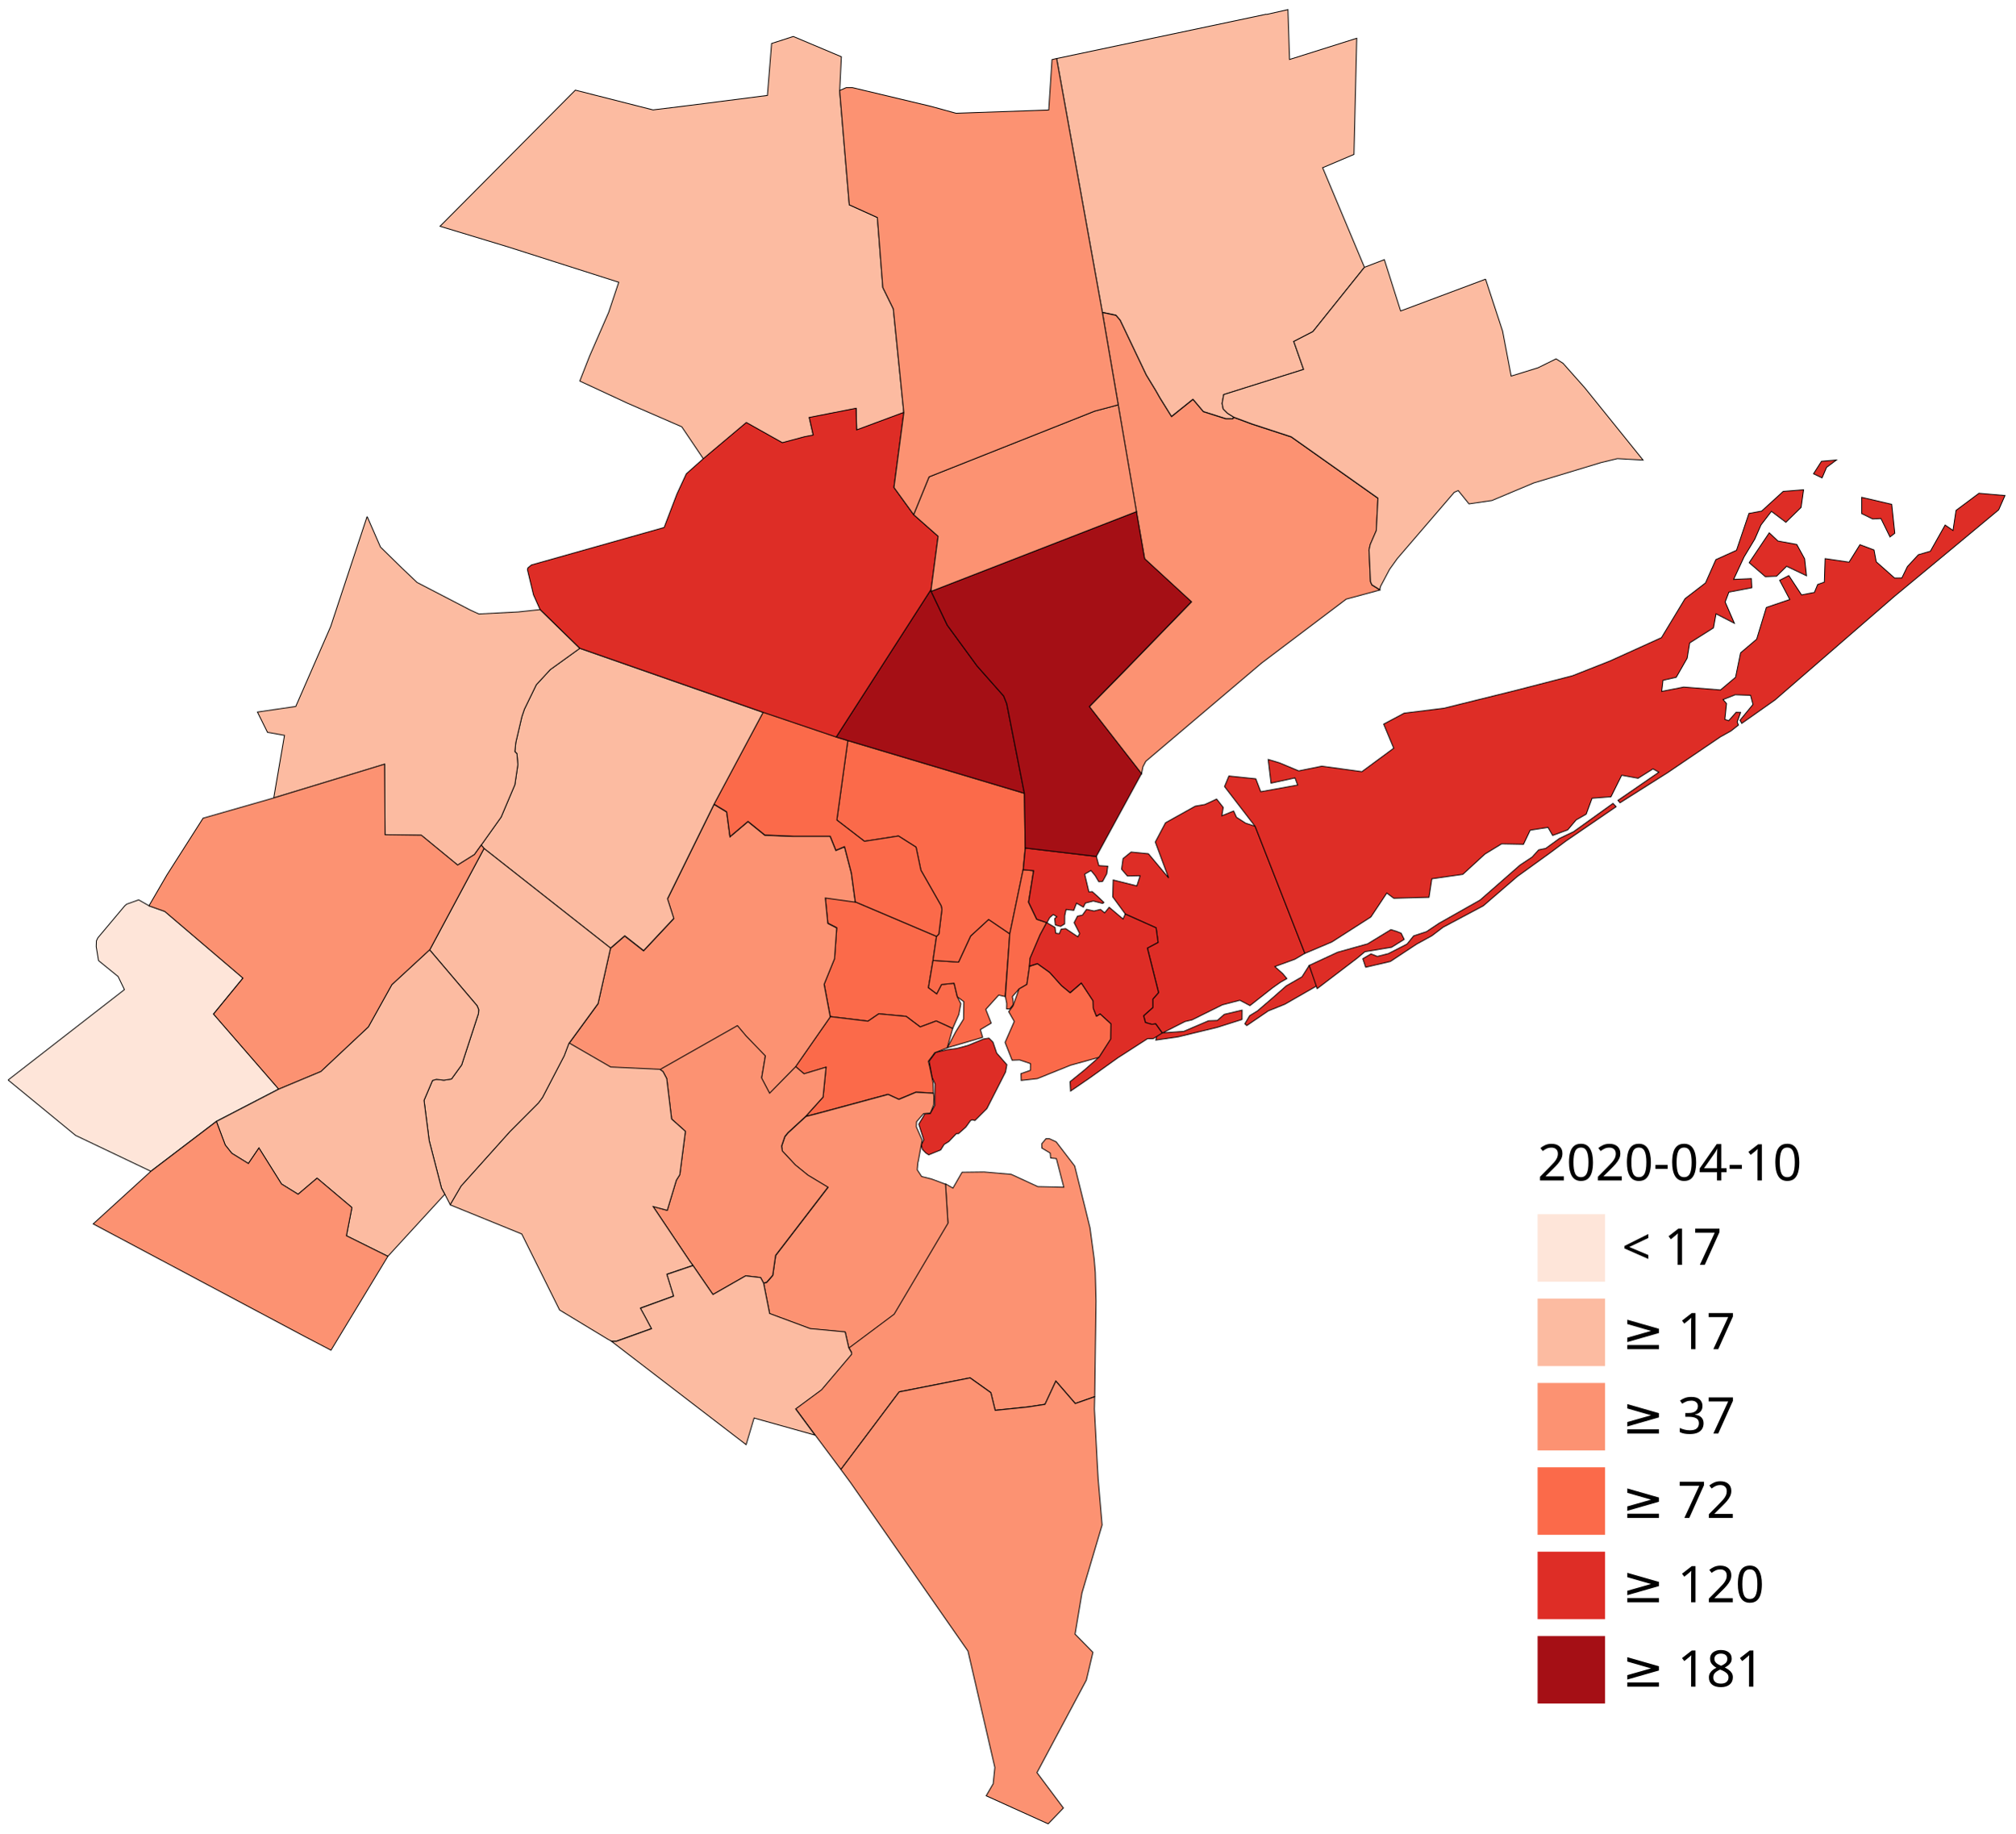
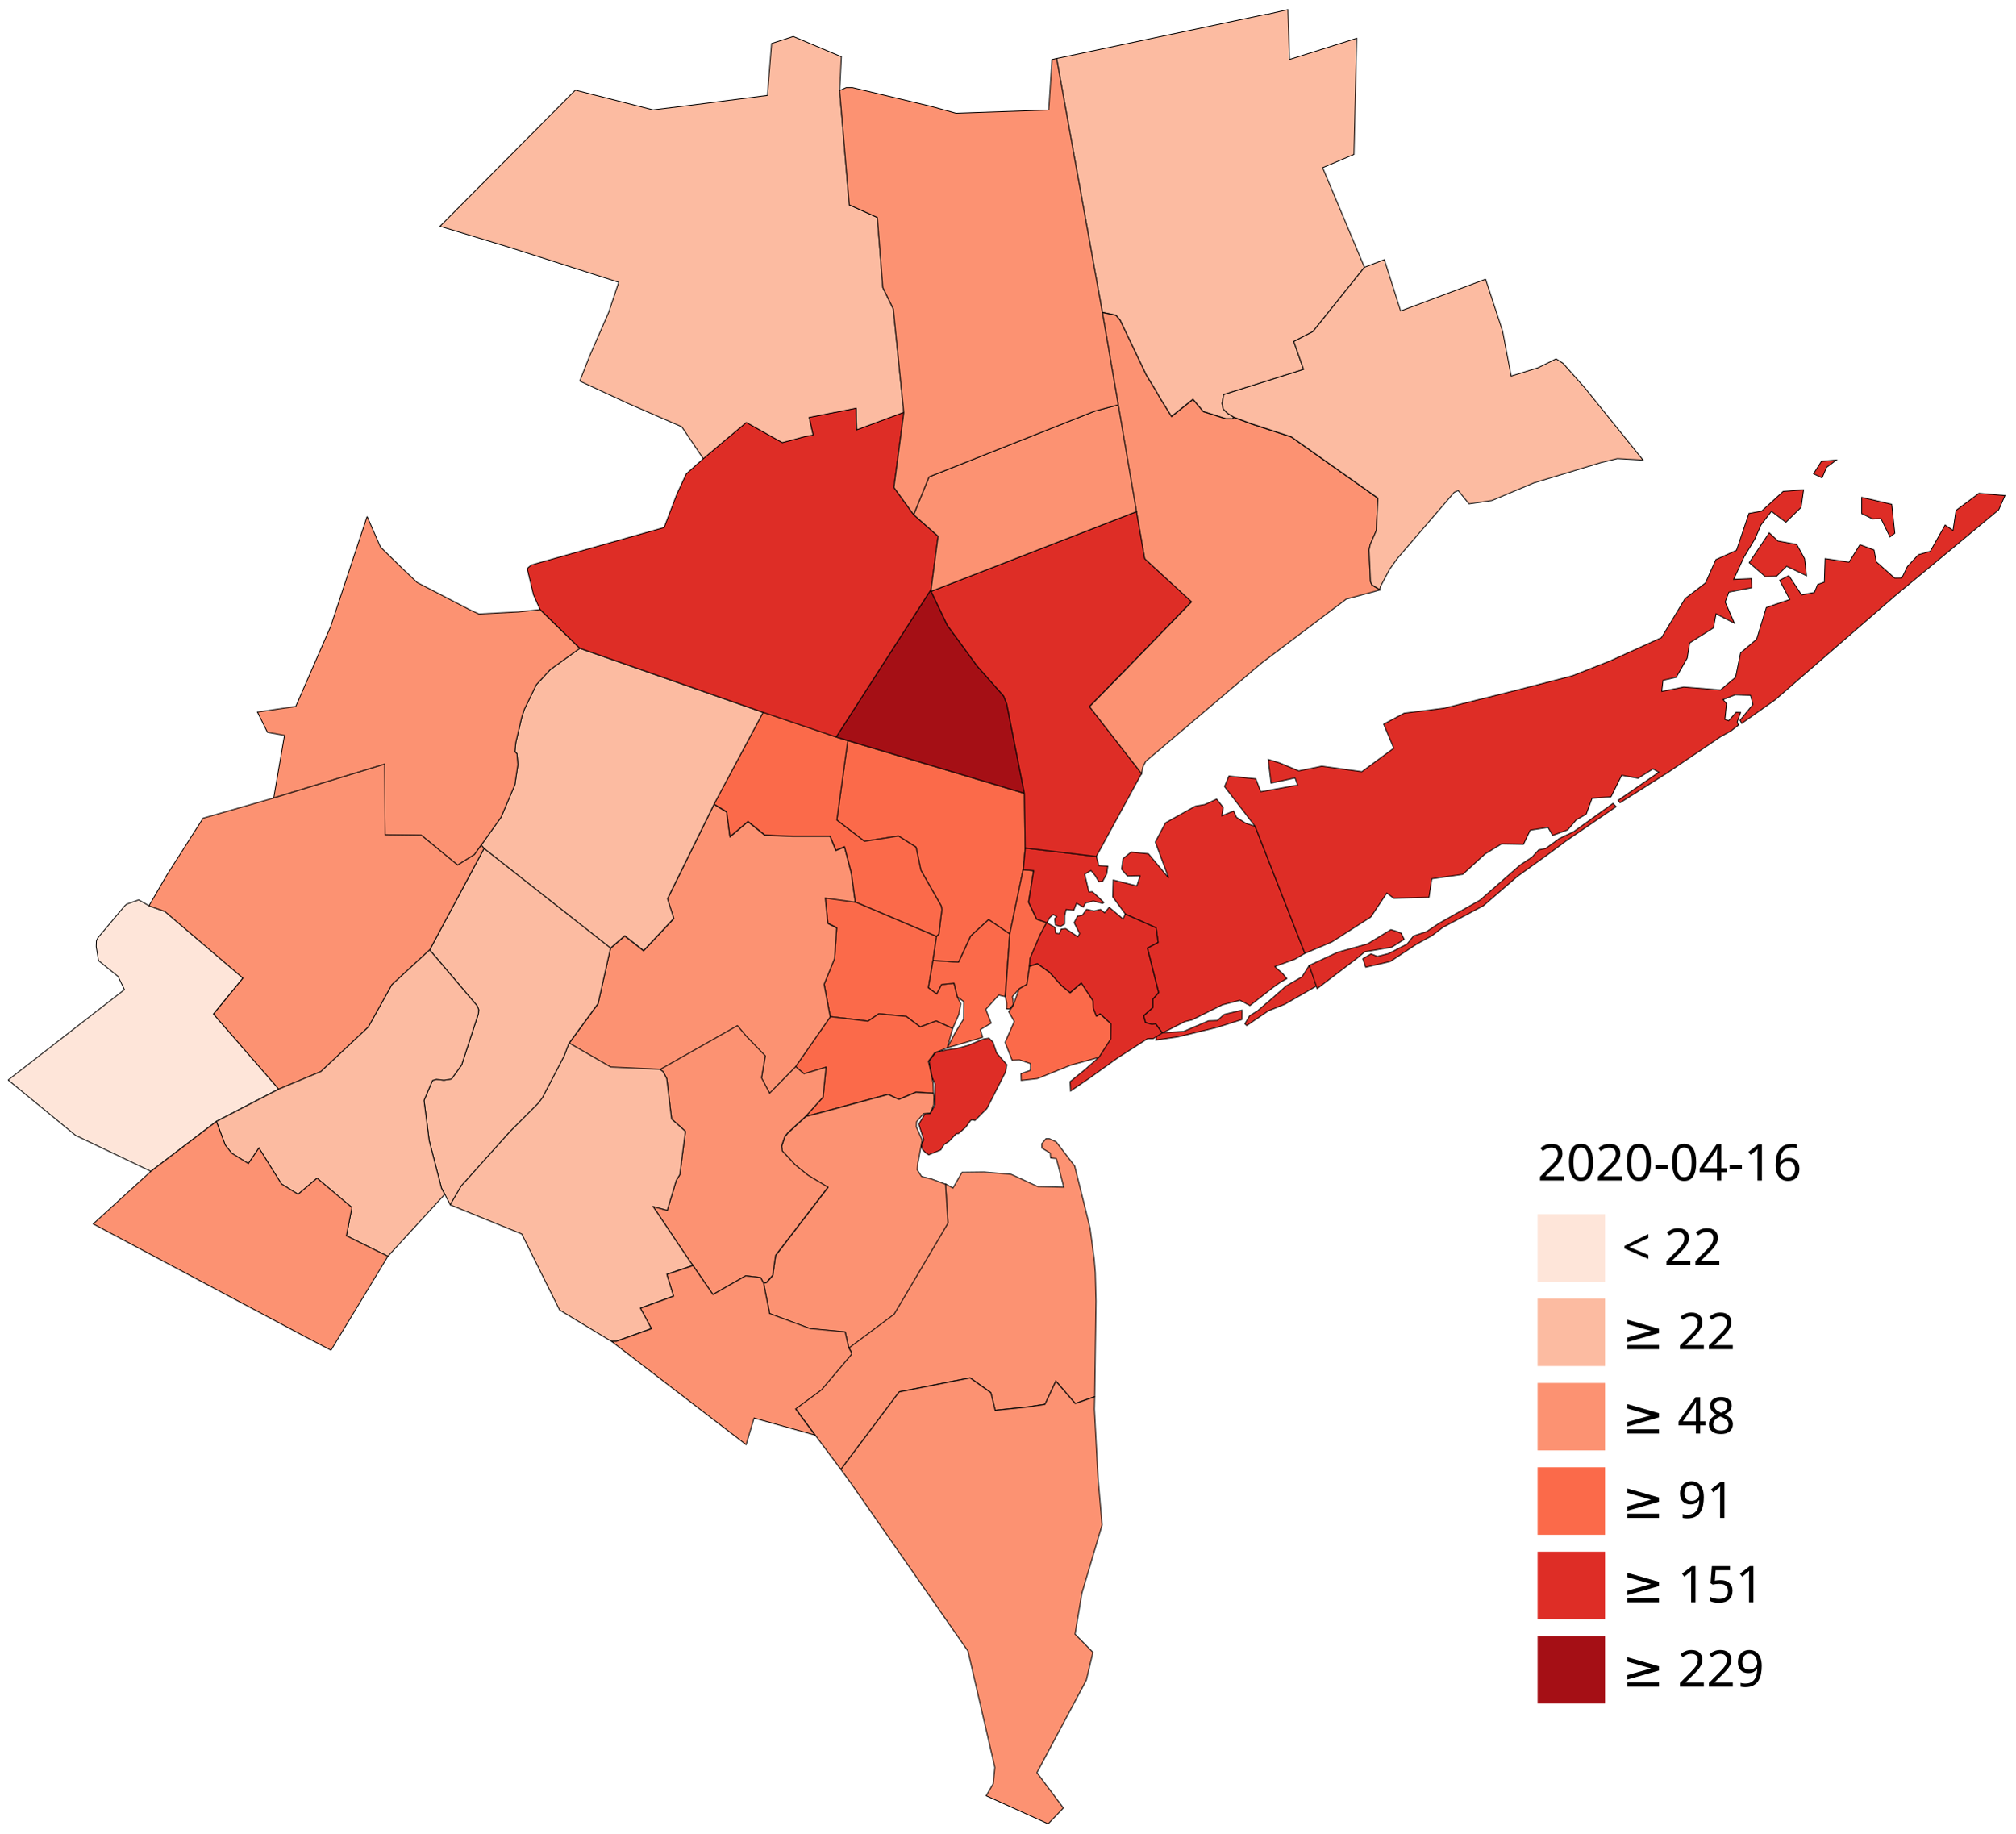
<svg xmlns="http://www.w3.org/2000/svg" id="svg4045" version="1.1" viewBox="0 0 316.019 287.485" height="1086.557" width="1194.401">
  <g transform="translate(108.116 49.338)" id="layer1">
    <g transform="matrix(4.55406 0 0 4.54983 -4052.057 -828.899)" id="g3993" stroke="#000" stroke-width="0.029">
      <path d="m 909.638,171.837 0.74,-0.168 0.055,1.719 2.314,-0.731 -0.095,4.002 -1.079,0.459 1.439,3.43 -1.776,2.218 -0.659,0.34 0.338,0.963 -2.75,0.867 -0.055,0.306 0.037,0.191 0.146,0.146 0.218,0.136 -0.032,0.05 h -0.241 l -0.775,-0.246 -0.357,-0.423 -0.739,0.594 -0.397,-0.639 -0.15,-0.264 -0.323,-0.531 -0.9,-1.89 -0.144,-0.168 -0.467,-0.1 -1.574,-8.743 7.224,-1.528" style="fill:#fcbba1" />
      <path d="m 904.534,185.29 -0.546,-3.182 0.467,0.1 0.144,0.168 0.9,1.89 0.323,0.531 0.15,0.264 0.397,0.639 0.739,-0.594 0.357,0.423 0.775,0.246 h 0.241 l 0.032,-0.05 0.626,0.233 1.351,0.442 2.988,2.115 -0.057,1.116 -0.209,0.481 -0.041,0.186 0.05,1.094 0.048,0.109 0.275,0.171 -1.159,0.314 -2.91,2.2 -3.992,3.389 -0.098,0.188 -0.05,0.247 -1.797,-2.312 1.252,-1.278 2.264,-2.334 -1.611,-1.483 -0.282,-1.623 -0.628,-3.68" style="fill:#fc9272" />
      <path d="m 917.183,180.958 0.587,1.792 0.295,1.549 0.926,-0.287 0.62,-0.307 0.241,0.154 0.747,0.843 2.008,2.492 -0.884,-0.05 -0.562,0.136 -2.314,0.7 -1.446,0.608 -0.788,0.115 -0.371,-0.459 -0.136,0.06 -1.961,2.283 -0.266,0.371 -0.314,0.594 -0.021,0.09 v 0.02 l -0.275,-0.171 -0.048,-0.109 -0.05,-1.094 0.041,-0.186 0.209,-0.481 0.057,-1.116 -2.988,-2.115 -1.351,-0.442 -0.626,-0.233 -0.218,-0.136 -0.146,-0.146 -0.037,-0.191 0.055,-0.306 2.75,-0.867 -0.338,-0.963 0.659,-0.34 1.776,-2.218 0.684,-0.262 0.56,1.769 2.927,-1.097" style="fill:#fcbba1" />
      <path d="m 898.583,212.137 0.259,0.148 0.313,-0.546 0.762,-0.009 0.929,0.08 0.919,0.424 0.894,0.021 -0.255,-0.987 -0.198,-0.021 -0.014,-0.169 -0.286,-0.171 -0.007,-0.149 0.089,-0.105 0.055,-0.07 h 0.121 l 0.232,0.107 0.639,0.835 0.385,1.55 0.13,0.535 0.011,0.04 0.144,1.075 0.039,0.467 0.025,0.99 -0.045,3.287 -0.669,0.236 -0.669,-0.774 -0.374,0.802 -0.571,0.088 -1.144,0.119 -0.148,-0.609 -0.715,-0.51 -2.444,0.483 -2.008,2.676 -0.893,-1.196 -0.665,-0.901 0.891,-0.659 1.034,-1.221 v -0.06 l -0.095,-0.168 1.559,-1.166 1.854,-3.136 -0.084,-1.347" style="fill:#fc9272" />
      <path d="m 894.981,221.987 2.008,-2.676 2.444,-0.483 0.715,0.51 0.148,0.609 1.144,-0.119 0.571,-0.088 0.374,-0.802 0.669,0.774 0.669,-0.235 -0.009,0.426 0.098,1.879 0.03,0.523 0.136,1.59 -0.694,2.345 -0.237,1.418 0.615,0.626 -0.226,0.956 -1.701,3.19 0.91,1.219 -0.524,0.546 -2.134,-0.967 0.241,-0.415 0.057,-0.562 -0.925,-4.009 -4.042,-5.804 -0.337,-0.458" style="fill:#fc9272" />
      <path d="m 899.519,209.926 -0.071,0.03 -0.162,0.226 -0.253,0.225 h -0.073 l -0.259,0.272 -0.162,0.1 -0.119,0.191 -0.412,0.168 -0.095,-0.06 -0.122,-0.126 -0.035,-0.16 0.082,-0.168 -0.173,-0.542 0.211,-0.354 0.182,-0.008 0.162,-0.292 0.005,-0.735 -0.101,-0.227 -0.102,-0.556 0.225,-0.302 0.404,-0.094 0.314,-0.04 0.224,-0.058 0.177,-0.05 0.53,-0.219 0.187,-0.03 0.137,0.137 0.128,0.378 0.351,0.401 -0.046,0.25 -0.642,1.261 -0.412,0.411 -0.08,-0.02" style="fill:#de2d26" />
      <path d="m 895.478,202.42 2.797,1.189 -0.121,0.829 -0.158,0.939 0.285,0.213 0.165,-0.321 0.434,-0.045 0.112,0.469 0.122,0.237 -0.07,0.371 -0.211,0.481 -0.566,-0.259 -0.552,0.206 -0.482,-0.364 -0.945,-0.088 -0.37,0.253 -1.3,-0.157 -0.211,-1.122 0.359,-0.884 0.074,-1.059 -0.306,-0.156 -0.086,-0.878 1.032,0.144" style="fill:#fb6a4a" />
      <path d="m 894.617,206.375 1.3,0.157 0.37,-0.253 0.945,0.088 0.482,0.364 0.552,-0.206 0.566,0.259 -0.186,0.666 -0.356,0.141 -0.08,0.03 -0.039,0.06 -0.176,0.232 0.056,0.236 0.107,0.515 0.012,0.346 -0.604,-0.034 -0.589,0.246 -0.371,-0.171 -2.349,0.636 -0.483,0.125 0.595,-0.661 0.103,-1.03 -0.758,0.228 -0.293,-0.251 1.196,-1.719" style="fill:#fb6a4a" />
      <path d="m 900.799,203.522 -0.162,2.161 -0.22,-0.05 -0.445,0.492 0.187,0.474 -0.373,0.223 0.079,0.269 -1.217,0.357 0.287,-0.545 0.272,-0.441 0.01,-0.602 -0.223,-0.167 -0.112,-0.469 -0.434,0.045 -0.165,0.321 -0.285,-0.213 0.158,-0.939 0.88,0.058 0.415,-0.899 0.62,-0.571 0.729,0.496" style="fill:#fb6a4a" />
      <path d="m 895.222,196.861 6.081,1.819 0.027,1.884 -0.071,0.747 -0.46,2.211 -0.729,-0.496 -0.62,0.571 -0.415,0.899 -0.88,-0.058 0.121,-0.829 0.08,-0.08 0.105,-0.85 -0.025,-0.122 -0.699,-1.228 -0.166,-0.795 -0.605,-0.384 -1.173,0.182 -0.95,-0.732 0.378,-2.739" style="fill:#fb6a4a" />
      <path d="m 898.171,209.011 0.016,0.129 -0.009,0.273 -0.076,0.195 -0.041,0.094 -0.112,0.006 -0.119,0.01 -0.242,0.28 -0.007,0.176 0.2,0.457 -0.135,0.737 -0.011,0.03 -0.023,0.257 0.151,0.231 0.343,0.086 0.471,0.176 h 0.005 0.005 l 0.084,1.347 -1.854,3.136 -1.559,1.166 -0.124,-0.548 -1.204,-0.114 -1.398,-0.52 -0.207,-1.046 0.105,-0.03 0.209,-0.241 0.099,-0.686 1.802,-2.349 -0.687,-0.414 -0.435,-0.353 -0.449,-0.481 -0.025,-0.168 0.112,-0.331 0.105,-0.129 0.617,-0.568 0.483,-0.125 2.349,-0.636 0.371,0.171 0.589,-0.246 0.604,0.034" style="fill:#fc9272" />
      <path d="m 893.421,208.094 0.293,0.251 0.758,-0.228 -0.103,1.03 -0.595,0.661 -0.617,0.568 -0.105,0.129 -0.112,0.331 0.025,0.168 0.449,0.481 0.435,0.353 0.687,0.414 -1.802,2.349 -0.099,0.686 -0.209,0.241 -0.105,0.03 -0.102,-0.191 -0.515,-0.06 -1.127,0.644 -0.69,-1.004 -0.107,-0.144 -1.263,-1.884 0.487,0.132 0.313,-1.038 0.119,-0.191 0.193,-1.494 -0.475,-0.424 -0.168,-1.395 -0.128,-0.24 -0.112,-0.08 2.676,-1.519 0.299,0.356 0.664,0.688 -0.129,0.761 0.275,0.524 0.891,-0.909" style="fill:#fc9272" />
      <path d="m 890.611,199.061 0.438,0.266 0.113,0.856 0.621,-0.526 0.58,0.47 0.98,0.04 h 1.271 l 0.196,0.485 0.297,-0.125 0.236,0.911 0.135,0.993 -1.032,-0.144 0.086,0.878 0.306,0.156 -0.074,1.059 -0.359,0.884 0.211,1.122 -1.196,1.719 -0.891,0.909 -0.275,-0.524 0.129,-0.761 -0.664,-0.688 -0.299,-0.356 -2.676,1.519 -1.688,-0.078 -1.431,-0.828 0.994,-1.361 0.429,-1.911 0.491,-0.425 0.65,0.51 1.038,-1.109 -0.216,-0.676 1.599,-3.251" style="fill:#fc9272" />
      <path d="m 894.821,196.74 0.401,0.121 -0.378,2.739 0.95,0.732 1.173,-0.182 0.605,0.384 0.166,0.795 0.699,1.228 0.025,0.122 -0.105,0.85 -0.08,0.08 -2.797,-1.189 -0.135,-0.993 -0.236,-0.911 -0.297,0.125 -0.196,-0.485 h -1.271 l -0.98,-0.04 -0.58,-0.47 -0.621,0.526 -0.113,-0.856 -0.438,-0.266 1.694,-3.173 2.516,0.852" style="fill:#fb6a4a" />
      <path d="m 892.305,195.888 -1.694,3.173 -1.599,3.251 0.216,0.676 -1.038,1.109 -0.65,-0.51 -0.491,0.425 -4.356,-3.432 -0.096,-0.119 0.685,-0.963 0.474,-1.118 0.103,-0.692 -0.032,-0.378 -0.071,-0.07 0.032,-0.313 0.209,-0.892 0.087,-0.257 0.41,-0.843 0.481,-0.522 1.014,-0.731 6.315,2.209" style="fill:#fcbba1" />
      <path d="m 882.694,200.58 4.356,3.432 -0.429,1.911 -0.994,1.361 -0.166,0.44 -0.749,1.439 -0.137,0.185 -0.979,0.983 -1.688,1.884 -0.376,0.644 -0.187,-0.362 -0.114,-0.209 -0.424,-1.64 -0.178,-1.387 0.292,-0.686 0.136,-0.04 0.257,0.03 0.26,-0.04 0.351,-0.486 0.578,-1.771 0.009,-0.135 -0.057,-0.136 -1.631,-1.922 1.872,-3.496" style="fill:#fcbba1" />
      <path d="m 885.626,207.284 1.431,0.828 1.688,0.078 0.112,0.08 0.128,0.24 0.168,1.395 0.475,0.424 -0.193,1.494 -0.119,0.191 -0.313,1.038 -0.487,-0.132 1.263,1.884 0.107,0.144 -0.896,0.304 0.231,0.75 -1.141,0.416 0.179,0.327 0.201,0.379 -1.211,0.435 h -0.168 l -0.114,-0.06 -1.671,-1.013 -1.302,-2.619 -2.466,-1.005 0.376,-0.644 1.688,-1.884 0.979,-0.983 0.137,-0.185 0.749,-1.439 0.166,-0.44" style="fill:#fcbba1" />
-       <path d="m 889.887,214.95 0.69,1.004 1.127,-0.644 0.515,0.06 0.102,0.191 0.207,1.046 1.398,0.52 1.204,0.114 0.124,0.548 0.095,0.168 v 0.06 l -1.034,1.221 -0.891,0.659 0.665,0.901 -2.096,-0.588 -0.273,0.918 -4.635,-3.561 h 0.168 l 1.211,-0.435 -0.201,-0.379 -0.179,-0.327 1.141,-0.416 -0.231,-0.75 0.896,-0.304" style="fill:#fcbba1" />
+       <path d="m 889.887,214.95 0.69,1.004 1.127,-0.644 0.515,0.06 0.102,0.191 0.207,1.046 1.398,0.52 1.204,0.114 0.124,0.548 0.095,0.168 v 0.06 l -1.034,1.221 -0.891,0.659 0.665,0.901 -2.096,-0.588 -0.273,0.918 -4.635,-3.561 h 0.168 l 1.211,-0.435 -0.201,-0.379 -0.179,-0.327 1.141,-0.416 -0.231,-0.75 0.896,-0.304" style="fill:#fc9272" />
      <path style="fill:#fb6a4a" d="m 901.258,201.418 -0.459,2.211 -0.151,2.163 0.046,0.233 -0.003,0.19 0.103,0.004 0.127,-0.154 -0.013,-0.17 -0.021,-0.103 0.232,-0.265 0.268,-0.154 0.092,-0.625 0.023,-0.271 0.344,-0.811 0.229,-0.422 -0.35,-0.117 -0.281,-0.588 0.174,-1.088 z" transform="translate(0 -.107)" />
      <path d="m 894.94,174.458 0.332,3.938 0.967,0.438 0.188,2.412 0.362,0.738 0.361,3.577 -1.622,0.603 -0.019,-0.745 -1.613,0.316 0.137,0.606 -0.305,0.06 -0.759,0.204 -1.239,-0.696 -1.48,1.246 -0.747,-1.109 -1.865,-0.811 -1.646,-0.765 0.337,-0.859 0.658,-1.51 0.346,-1.036 -3.799,-1.214 -2.355,-0.715 4.66,-4.692 2.676,0.682 1.296,-0.16 2.642,-0.339 0.144,-1.79 0.747,-0.242 1.655,0.699 -0.057,1.166" style="fill:#fcbba1" />
      <path d="m 901.33,200.564 2.45,0.291 0.086,0.316 0.307,0.02 -0.035,0.262 -0.143,0.262 -0.13,0.012 -0.123,-0.21 -0.147,-0.178 -0.217,0.126 0.146,0.613 0.115,-0.01 0.192,0.172 0.209,0.2 -0.043,0.034 -0.322,-0.083 -0.273,0.071 -0.069,0.139 -0.236,-0.136 -0.095,0.247 -0.265,-0.029 -0.045,0.212 -0.003,0.284 -0.141,0.087 -0.179,-0.049 -0.024,-0.221 0.073,-0.065 -0.122,-0.074 -0.121,0.104 -0.097,0.177 -0.349,-0.118 -0.282,-0.588 0.175,-1.087 -0.359,-0.033 0.071,-0.747" style="fill:#de2d26" />
      <path d="m 900.91,206.009 0.209,-0.589 0.269,-0.154 0.09,-0.624 0.277,-0.089 0.423,0.303 0.405,0.453 0.297,0.245 0.387,-0.334 0.405,0.616 0.007,0.254 0.107,0.272 0.13,-0.077 0.373,0.342 -0.007,0.523 -0.4,0.625 -0.99,0.275 -1.143,0.461 -0.556,0.063 -0.007,-0.235 0.323,-0.112 0.004,-0.232 -0.375,-0.127 -0.259,0.009 -0.241,-0.613 0.316,-0.723 -0.192,-0.337 z" style="fill:#fb6a4a" />
      <path d="m 898.09,191.718 0.556,1.166 1.027,1.406 0.916,1.036 0.105,0.264 0.608,3.09 -6.081,-1.819 -0.401,-0.121 3.27,-5.092 v 0.07" style="fill:#a50f15" />
      <path style="fill:#de2d26" d="m 907.922,198.984 -0.406,0.188 -0.33,0.057 -1.023,0.572 -0.352,0.664 0.459,1.238 -0.697,-0.834 -0.596,-0.059 -0.277,0.225 -0.051,0.367 0.201,0.234 0.438,-0.01 -0.113,0.352 -0.814,-0.205 -0.016,0.582 0.434,0.592 1.061,0.475 0.068,0.502 -0.367,0.195 0.385,1.535 -0.195,0.223 0.002,0.289 -0.322,0.287 0.065,0.234 0.223,0.062 0.129,-0.018 0.223,0.312 -0.17,0.012 -0.053,0.236 0.775,-0.113 1.34,-0.326 0.854,-0.271 0.002,-0.322 -0.615,0.146 -0.236,0.209 -0.305,0.012 -0.854,0.365 -0.725,0.051 0.771,-0.391 0.24,-0.057 1.045,-0.518 0.602,-0.158 0.348,0.184 0.772,-0.608 0.273,-0.194 0.226,-0.129 -0.139,-0.167 -0.276,-0.247 0.693,-0.254 0.344,-0.203 -1.713,-4.377 -0.332,-0.109 -0.312,-0.201 -0.098,-0.217 -0.406,0.164 0.047,-0.289 z m 3.189,5.733 -0.249,0.394 -0.54,0.31 -0.477,0.42 -0.514,0.443 -0.27,0.166 -0.166,0.279 0.066,0.061 0.742,-0.506 0.568,-0.229 1.114,-0.64 z" transform="translate(0 -.107)" />
      <path d="m 897.149,185.561 -0.339,2.577 0.678,0.937 0.843,0.745 -0.24,1.828 -3.27,5.092 -2.516,-0.852 -6.315,-2.209 -1.367,-1.337 -0.225,-0.503 -0.209,-0.87 0.016,-0.06 0.121,-0.1 4.571,-1.292 0.442,-1.157 0.321,-0.692 0.587,-0.523 1.48,-1.246 1.239,0.696 0.759,-0.204 0.305,-0.06 -0.137,-0.606 1.613,-0.316 0.019,0.745 1.622,-0.603" style="fill:#de2d26" />
      <path d="m 902.074,203.138 0.284,0.165 0.022,0.197 0.127,0.017 0.059,-0.155 0.156,-0.02 0.421,0.281 0.063,-0.111 -0.19,-0.375 0.115,-0.224 0.17,-0.036 0.141,-0.198 0.258,0.056 0.223,-0.055 0.143,0.119 0.156,-0.192 0.478,0.404 0.076,-0.17 1.061,0.474 0.068,0.501 -0.369,0.196 0.386,1.534 -0.197,0.223 0.002,0.289 -0.321,0.287 0.063,0.234 0.222,0.062 0.13,-0.017 0.227,0.316 -0.306,0.193 -0.199,0.002 -1.034,0.667 -0.968,0.694 -0.649,0.445 -0.016,-0.324 0.486,-0.395 0.515,-0.453 0.4,-0.625 0.007,-0.523 -0.373,-0.342 -0.13,0.077 -0.107,-0.272 -0.007,-0.254 -0.405,-0.616 -0.387,0.334 -0.297,-0.245 -0.405,-0.453 -0.423,-0.303 -0.277,0.089 0.023,-0.271 0.346,-0.811 0.227,-0.422" style="fill:#de2d26" />
      <path style="fill:#de2d26" d="m 928.476,187.773 0.295,0.141 0.156,-0.364 0.338,-0.252 -0.513,0.044 z m -0.342,0.551 -0.701,0.056 -0.742,0.678 -0.438,0.082 -0.428,1.27 -0.711,0.322 -0.357,0.803 -0.703,0.541 -0.812,1.344 -1.775,0.805 -1.293,0.51 -1.988,0.514 -2.439,0.605 -1.367,0.17 -0.705,0.377 0.346,0.83 -1.096,0.809 -1.381,-0.189 -0.795,0.162 -0.658,-0.275 -0.393,-0.119 0.098,0.816 0.826,-0.18 0.09,0.246 -1.271,0.23 -0.17,-0.445 -0.926,-0.096 -0.15,0.363 1.053,1.371 1.713,4.379 0.928,-0.393 1.346,-0.863 0.547,-0.824 0.242,0.18 1.211,-0.033 0.098,-0.639 1.066,-0.152 0.764,-0.701 0.572,-0.35 0.754,0.014 0.232,-0.486 0.613,-0.096 0.16,0.277 0.518,-0.191 0.291,-0.344 0.346,-0.199 0.201,-0.547 0.652,-0.051 0.369,-0.742 0.564,0.104 0.514,-0.324 0.203,0.115 -1.41,0.971 0.072,0.082 1.641,-1.039 1.814,-1.232 0.365,-0.204 0.257,-0.202 -0.043,-0.108 0.117,-0.326 -0.153,-0.006 -0.256,0.288 -0.133,-0.043 0.058,-0.547 -0.121,-0.137 0.42,-0.166 0.528,0.019 0.084,0.315 -0.446,0.544 0.06,0.108 1.149,-0.811 4.107,-3.566 1.828,-1.516 1.762,-1.467 0.217,-0.492 -0.896,-0.078 -0.789,0.59 -0.105,0.691 -0.271,-0.186 -0.508,0.902 -0.414,0.121 -0.377,0.408 -0.191,0.393 -0.25,0.002 -0.631,-0.559 -0.078,-0.408 -0.484,-0.182 -0.375,0.602 -0.824,-0.121 -0.027,0.809 -0.229,0.082 -0.113,0.273 -0.443,0.086 -0.438,-0.666 -0.316,0.162 0.35,0.662 -0.807,0.273 -0.334,1.094 -0.553,0.471 -0.174,0.842 -0.518,0.438 -1.268,-0.1 -0.758,0.15 0.045,-0.383 0.457,-0.105 0.375,-0.656 0.088,-0.529 0.818,-0.518 0.088,-0.484 0.633,0.326 -0.318,-0.732 0.129,-0.342 0.789,-0.152 -0.016,-0.312 -0.611,0.027 0.361,-0.777 0.369,-0.613 0.213,-0.488 0.359,-0.469 0.498,0.377 0.523,-0.512 z m 2.002,0.261 v 0.561 l 0.377,0.184 0.285,-0.014 0.311,0.633 0.166,-0.127 -0.107,-0.996 z m -3.184,1.223 -0.691,1.029 0.557,0.482 0.385,-0.016 0.348,-0.342 0.684,0.326 -0.065,-0.584 -0.271,-0.494 -0.648,-0.119 z m -5.381,9.326 -1.357,0.975 -0.486,0.232 -0.475,0.344 -0.24,0.049 -0.225,0.248 -0.418,0.277 -1.371,1.203 -1.422,0.805 -0.428,0.287 -0.443,0.146 -0.225,0.281 -0.645,0.33 -0.379,0.096 -0.219,-0.086 -0.281,0.166 0.098,0.293 0.85,-0.199 0.902,-0.596 0.529,-0.291 0.385,-0.293 1.387,-0.74 1.17,-1.01 1.131,-0.816 0.541,-0.404 1.729,-1.184 z m -7.646,4.35 -0.803,0.49 -1.033,0.289 -0.979,0.455 0.275,0.799 1.371,-1.045 0.273,-0.227 0.918,-0.154 0.434,-0.271 -0.105,-0.213 -0.143,-0.057 z" transform="translate(0 -.107)" />
-       <path d="m 898.09,191.718 7.071,-2.748 0.282,1.623 1.611,1.483 -2.264,2.334 -1.252,1.278 1.797,2.312 -1.556,2.855 -2.45,-0.291 -0.027,-1.884 -0.608,-3.09 -0.105,-0.264 -0.916,-1.036 -1.027,-1.406 -0.556,-1.166" style="fill:#a50f15" />
+       <path d="m 898.09,191.718 7.071,-2.748 0.282,1.623 1.611,1.483 -2.264,2.334 -1.252,1.278 1.797,2.312 -1.556,2.855 -2.45,-0.291 -0.027,-1.884 -0.608,-3.09 -0.105,-0.264 -0.916,-1.036 -1.027,-1.406 -0.556,-1.166" style="fill:#de2d26" />
      <path d="m 904.534,185.29 0.628,3.68 -7.071,2.748 v -0.07 l 0.24,-1.828 -0.843,-0.745 0.531,-1.303 5.705,-2.266 0.809,-0.216" style="fill:#fc9272" />
      <path d="m 902.414,173.365 1.574,8.743 0.546,3.182 -0.809,0.216 -5.705,2.266 -0.531,1.303 -0.678,-0.937 0.339,-2.577 -0.361,-3.577 -0.362,-0.738 -0.188,-2.412 -0.967,-0.438 -0.332,-3.938 0.226,-0.1 h 0.216 l 2.721,0.65 0.847,0.234 3.191,-0.113 0.112,-1.736 0.16,-0.04" style="fill:#fc9272" />
      <path d="m 866.304,208.562 4.008,-3.118 -0.218,-0.451 -0.674,-0.548 -0.08,-0.483 0.007,-0.199 0.05,-0.104 0.925,-1.102 0.07,-0.06 0.41,-0.146 0.353,0.201 0.547,0.193 2.692,2.298 -1.014,1.239 2.245,2.587 -2.147,1.114 -2.259,1.721 -2.588,-1.234 -2.327,-1.913" style="fill:#fee5d9" />
-       <path d="m 878.668,189.138 0.46,1.053 0.738,0.723 0.522,0.497 1.831,0.95 0.298,0.137 1.351,-0.07 0.754,-0.08 1.367,1.337 -1.014,0.731 -0.481,0.522 -0.41,0.843 -0.087,0.257 -0.209,0.892 -0.032,0.313 0.071,0.07 0.032,0.378 -0.103,0.692 -0.474,1.118 -0.685,0.963 -0.234,0.328 -0.578,0.362 -1.25,-1.028 -1.25,-0.017 -0.016,-2.432 -3.817,1.163 0.371,-2.159 -0.585,-0.104 -0.347,-0.699 1.32,-0.193 1.201,-2.752 1.255,-3.792" style="fill:#fcbba1" />
+       <path d="m 878.668,189.138 0.46,1.053 0.738,0.723 0.522,0.497 1.831,0.95 0.298,0.137 1.351,-0.07 0.754,-0.08 1.367,1.337 -1.014,0.731 -0.481,0.522 -0.41,0.843 -0.087,0.257 -0.209,0.892 -0.032,0.313 0.071,0.07 0.032,0.378 -0.103,0.692 -0.474,1.118 -0.685,0.963 -0.234,0.328 -0.578,0.362 -1.25,-1.028 -1.25,-0.017 -0.016,-2.432 -3.817,1.163 0.371,-2.159 -0.585,-0.104 -0.347,-0.699 1.32,-0.193 1.201,-2.752 1.255,-3.792" style="fill:#fc9272" />
      <path d="m 875.453,198.837 3.817,-1.163 0.016,2.432 1.25,0.017 1.25,1.028 0.578,-0.362 0.234,-0.328 0.096,0.119 -1.872,3.496 -1.299,1.2 -0.81,1.457 -1.634,1.534 -1.454,0.608 -2.245,-2.587 1.014,-1.239 -2.692,-2.298 -0.547,-0.193 0.619,-1.066 1.246,-1.956 2.434,-0.698" style="fill:#fc9272" />
      <path d="m 880.822,204.076 1.631,1.922 0.057,0.136 -0.009,0.135 -0.578,1.771 -0.351,0.486 -0.26,0.04 -0.257,-0.03 -0.136,0.04 -0.292,0.686 0.178,1.387 0.424,1.64 0.114,0.209 -1.961,2.139 -1.428,-0.709 0.19,-0.972 -1.2,-1.013 -0.653,0.555 -0.571,-0.353 -0.778,-1.241 -0.363,0.535 -0.571,-0.353 -0.226,-0.285 -0.305,-0.812 2.147,-1.114 1.454,-0.608 1.634,-1.534 0.81,-1.457 1.299,-1.2" style="fill:#fcbba1" />
      <path d="m 873.478,209.988 0.305,0.812 0.226,0.285 0.571,0.353 0.363,-0.535 0.778,1.241 0.571,0.353 0.653,-0.555 1.2,1.013 -0.19,0.972 1.428,0.709 -1.959,3.236 -0.916,-0.479 -7.272,-3.874 1.984,-1.81 2.259,-1.721" style="fill:#fc9272" />
    </g>
    <g id="g1003" transform="matrix(.26458 0 0 .26458 127.715 -62.671)">
      <path d="m 20,820 h 40 v 40 H 20 Z" fill="#fcbba1" />
      <path d="m 20,870 h 40 v 40 H 20 Z" fill="#fc9272" />
      <path d="m 20,920 h 40 v 40 H 20 Z" fill="#fb6a4a" />
      <path d="m 20,970 h 40 v 40 H 20 Z" fill="#de2d26" />
      <path d="m 20,770 h 40 v 40 H 20 Z" fill="#fee5d9" />
      <path d="m 20,1020 h 40 v 40 H 20 Z" fill="#a50f15" />
      <g font-size="30" font-family="Verdana">
        <text x="70" y="1050">
-           <tspan id="tspan905" x="70" y="1050">≥ 181</tspan>
+           <tspan id="tspan905" x="70" y="1050">≥ 229</tspan>
        </text>
        <text y="1000" x="70">
-           <tspan y="1000" x="70" id="tspan919">≥ 120</tspan>
+           <tspan y="1000" x="70" id="tspan919">≥ 151</tspan>
        </text>
        <text x="70" y="950">
-           <tspan id="tspan923" x="70" y="950">≥ 72</tspan>
+           <tspan id="tspan923" x="70" y="950">≥ 91</tspan>
        </text>
        <text y="900" x="70">
-           <tspan y="900" x="70" id="tspan927">≥ 37</tspan>
+           <tspan y="900" x="70" id="tspan927">≥ 48</tspan>
        </text>
        <text x="70" y="850">
-           <tspan id="tspan931" x="70" y="850">≥ 17</tspan>
+           <tspan id="tspan931" x="70" y="850">≥ 22</tspan>
        </text>
        <text y="800" x="70">
-           <tspan y="800" x="70" id="tspan935">&lt; 17</tspan>
+           <tspan y="800" x="70" id="tspan935">&lt; 22</tspan>
        </text>
        <text x="20" y="750">
-           <tspan id="tspan939" x="20" y="750">2020-04-10</tspan>
+           <tspan id="tspan939" x="20" y="750">2020-04-16</tspan>
        </text>
      </g>
    </g>
  </g>
</svg>
